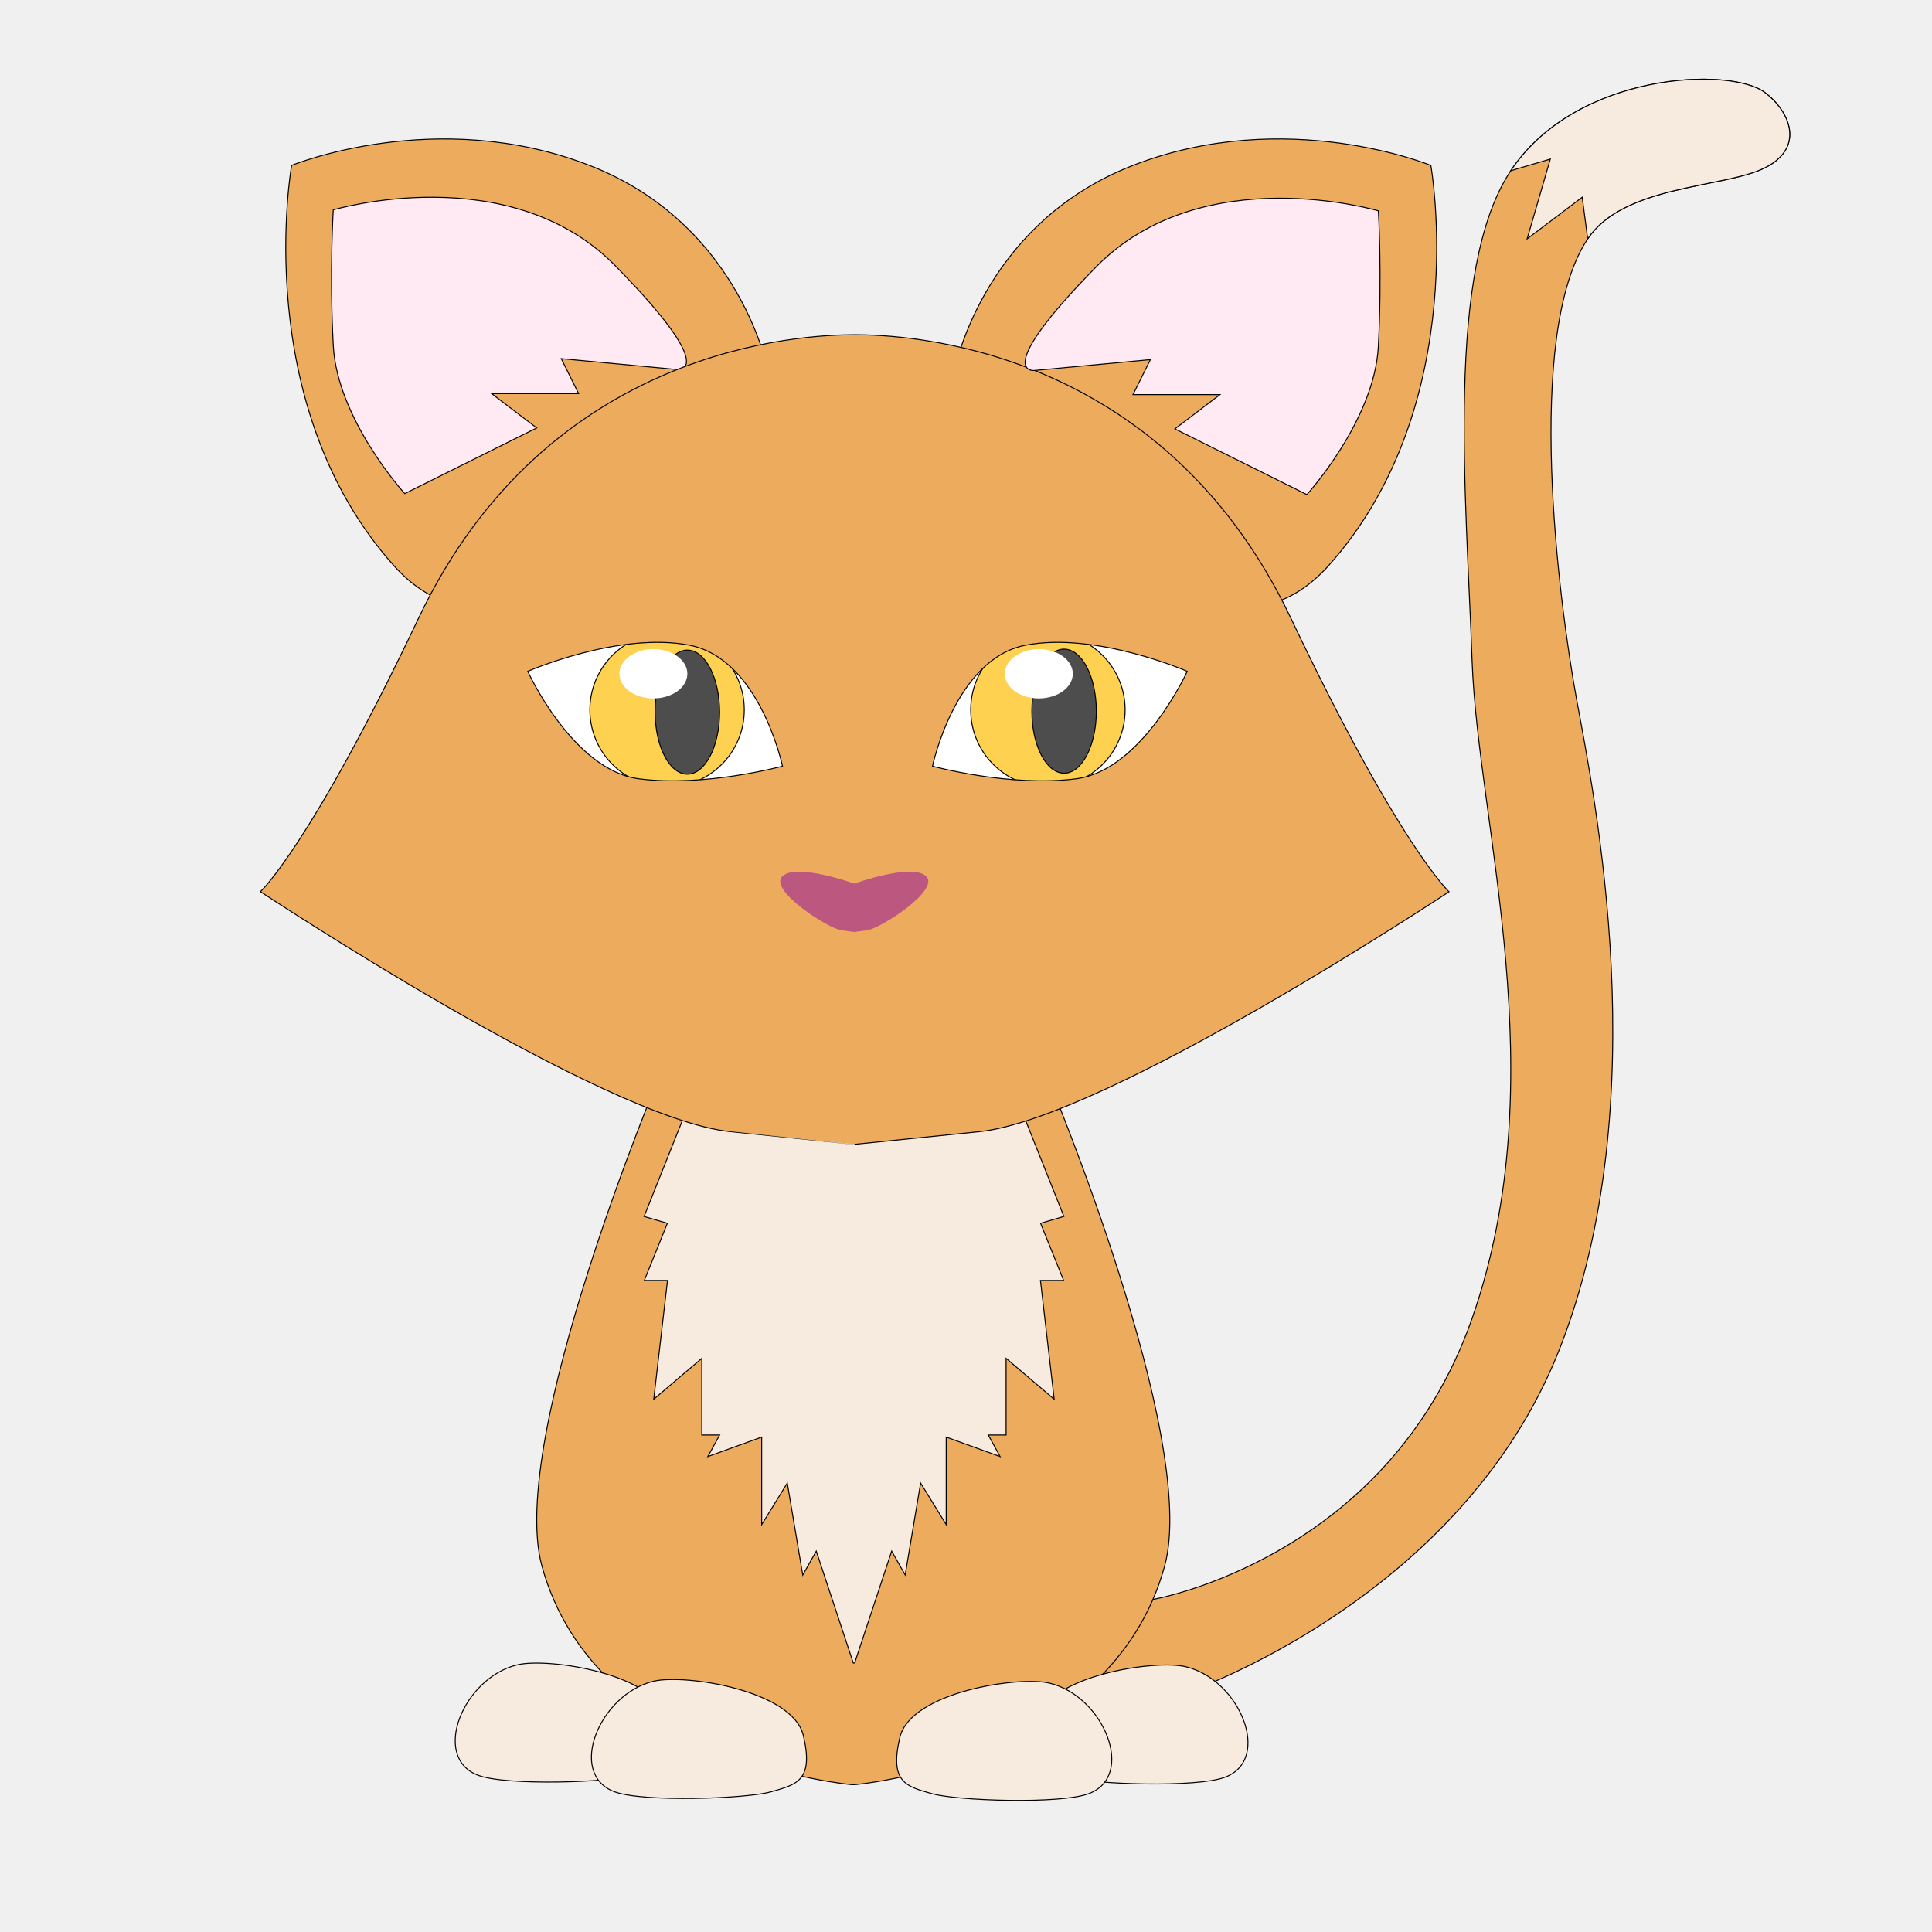
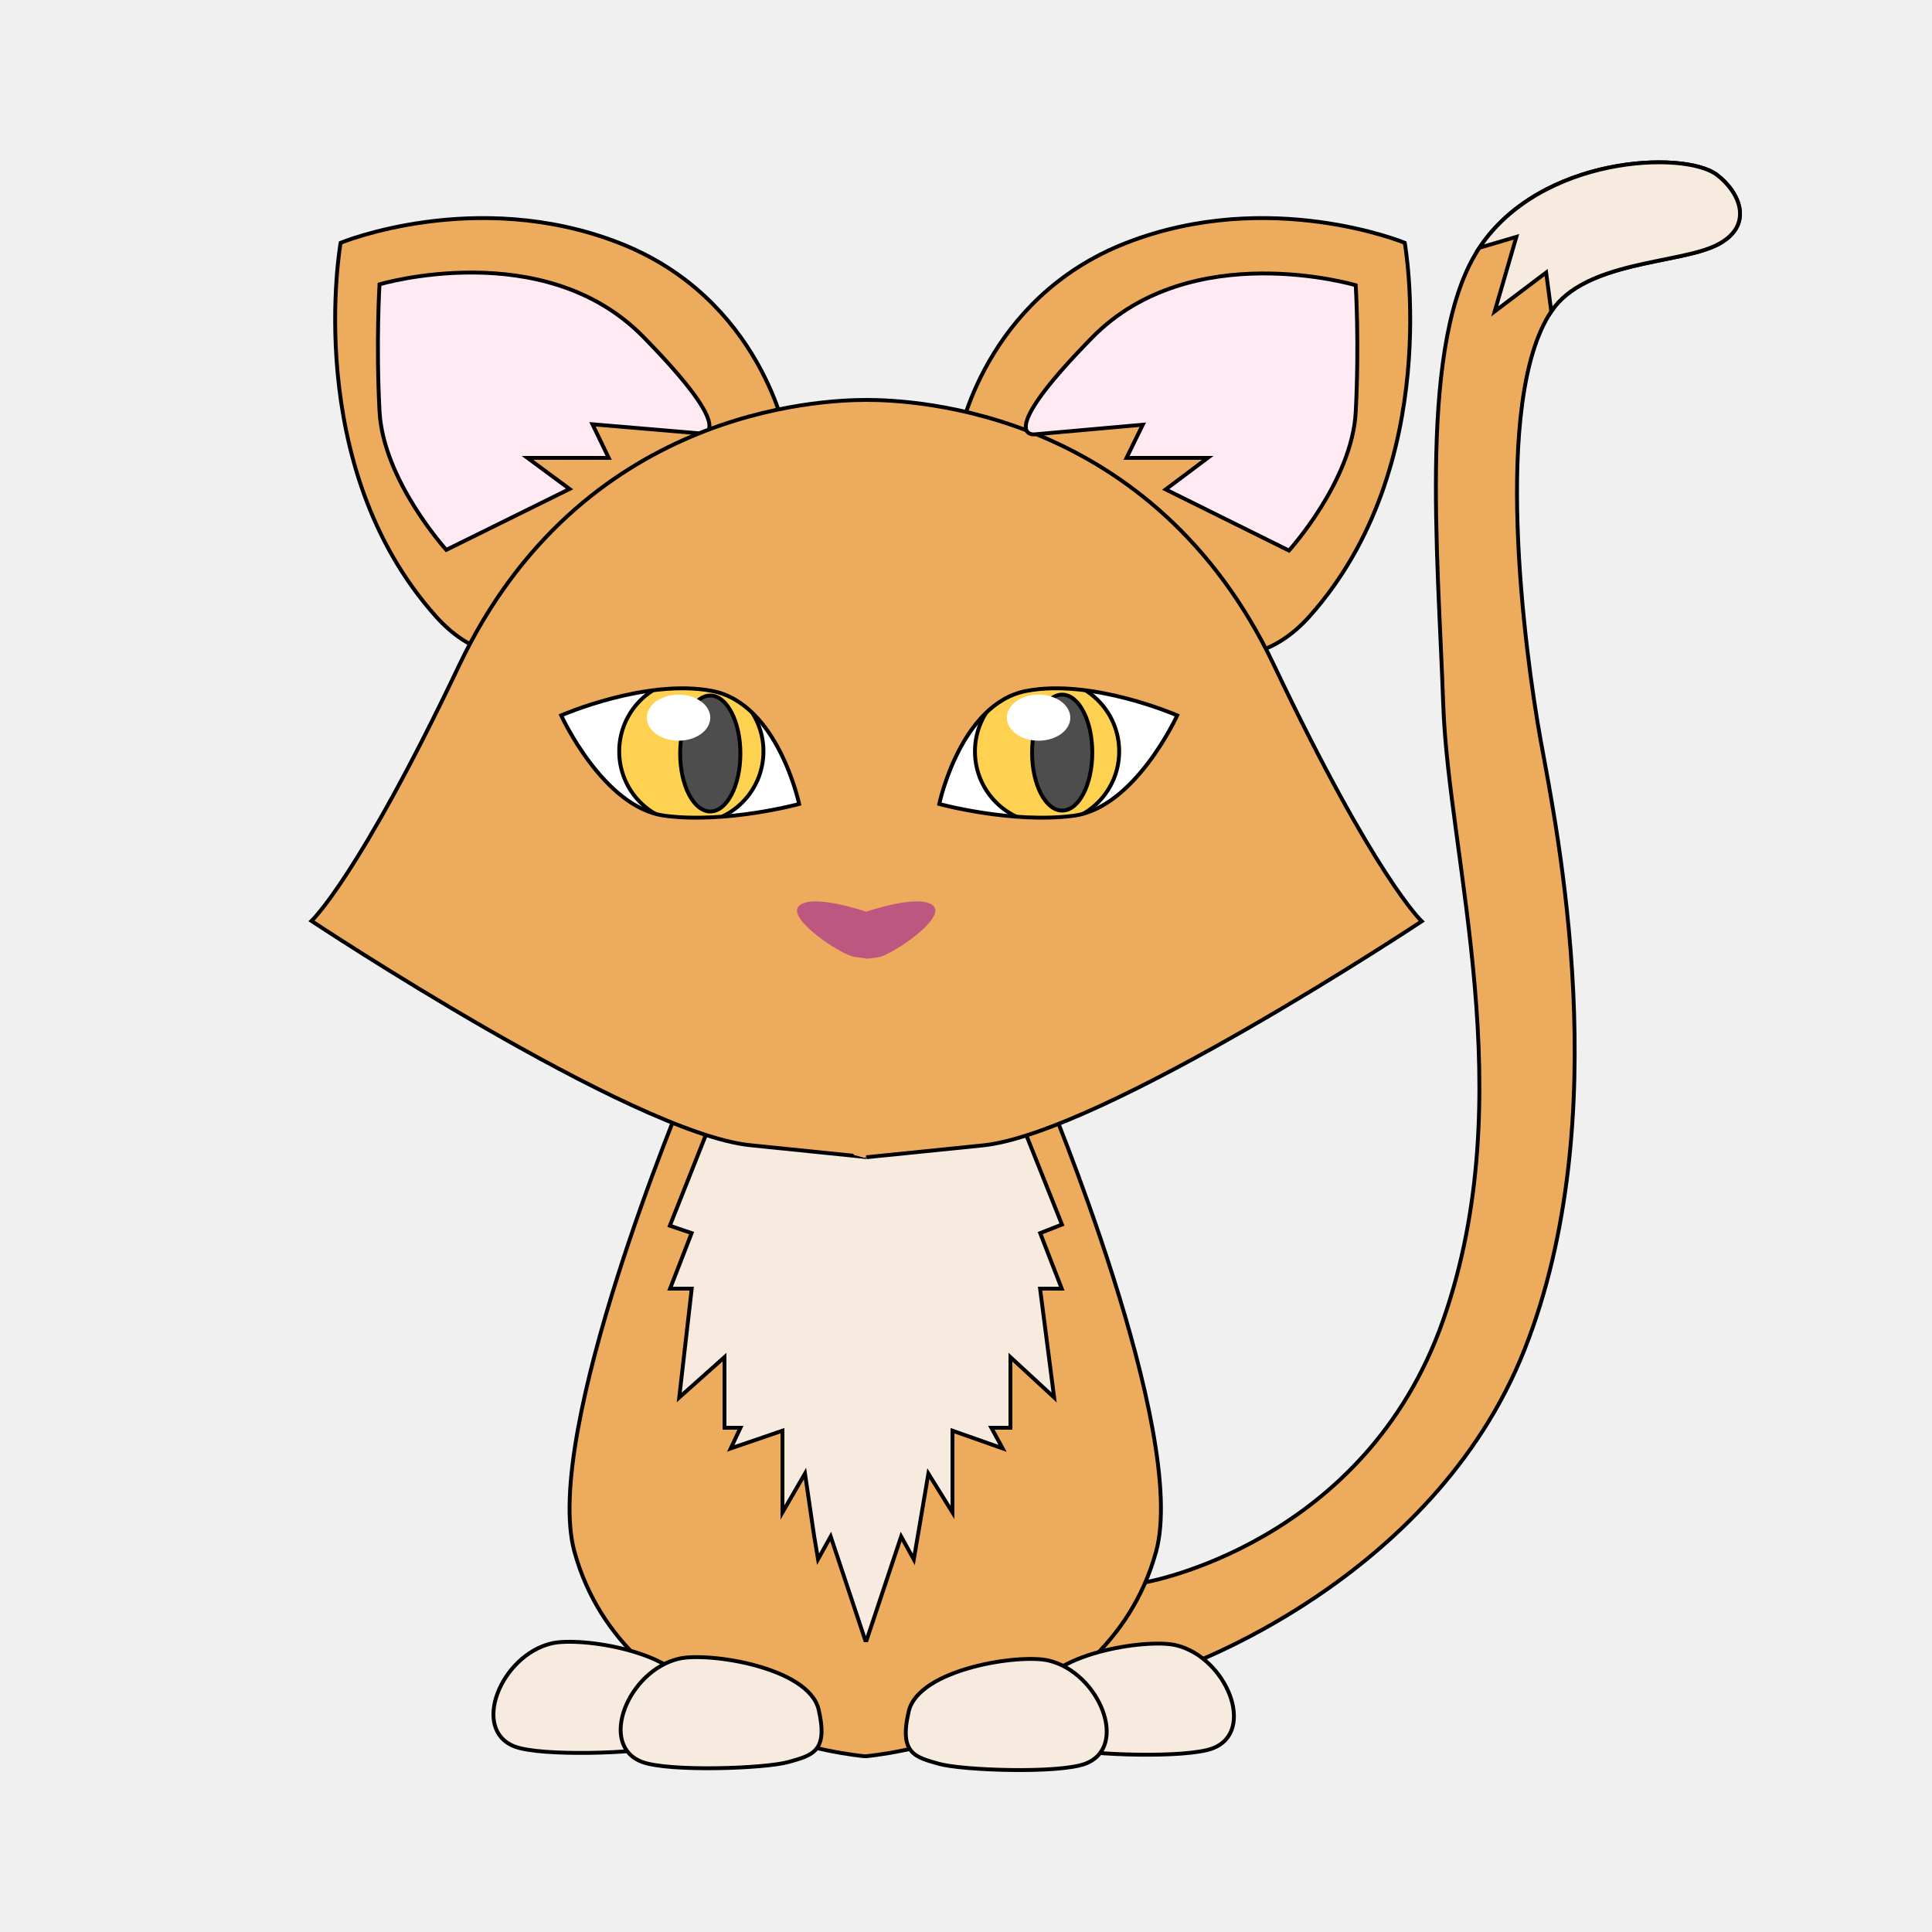
- <svg xmlns="http://www.w3.org/2000/svg" xmlns:xlink="http://www.w3.org/1999/xlink" version="1.1" id="Layer_1" x="0px" y="0px" width="2000px" height="2000px" viewBox="0 0 2000 2000" enable-background="new 0 0 2000 2000" xml:space="preserve">
-   <path fill="#EDAB5D" stroke="#000000" stroke-miterlimit="10" d="M1193.498,1655.73c0,0,243.377-41.852,330.386-290.877  s6.001-510.051,0-681.068s-27.933-405.041,40.039-507.051s226.987-108.011,262.991-81.008c25.963,19.472,42.004,57.006,0,78.008  s-145.941,17.413-183.341,73.512c-66.006,99.01-29.681,376.955-11.679,475.754s84.008,416.831-18.002,674.856  s-384.865,354.035-384.865,354.035l-131.852-30.271l100.93-77.255" />
-   <path fill="#F7EADF" stroke="#000000" stroke-miterlimit="10" d="M1563.923,176.734c67.972-102.01,226.987-108.011,262.991-81.008  c25.963,19.472,42.004,57.006,0,78.008s-145.941,17.413-183.341,73.512l-5.68-43.07l-57.006,43.07l24.003-82.622L1563.923,176.734z" />
-   <path fill="#EDAB5D" stroke="#000000" stroke-miterlimit="10" d="M1481.203,171.236c0,0,44.062,246.746-105.748,414.182  C1225.645,752.852,986.83,388.527,986.83,388.527s27.315-155.605,185.939-217.291  C1331.393,109.55,1481.203,171.236,1481.203,171.236z" />
-   <path fill="#EDAB5D" stroke="#000000" stroke-miterlimit="10" d="M301.875,171.236c0,0-44.062,246.746,105.749,414.182  c149.81,167.435,388.625-196.891,388.625-196.891s-27.316-155.605-185.94-217.291C451.685,109.55,301.875,171.236,301.875,171.236z" />
-   <path fill="#EDAB5D" stroke="#000000" stroke-miterlimit="10" d="M1083.609,1113c0,0,158.227,376.281,122,508.25  c-56,204-321,226.25-321,226.25H882c0,0-265-22.25-321-226.25c-36.227-131.969,122-508.125,122-508.125" />
-   <polyline fill="#F7EADF" stroke="#000000" stroke-miterlimit="10" points="1053.555,1139.5 1101.305,1259.24 1077.18,1266.328   1101.055,1325.5 1077.055,1325.5 1091.277,1448.486 1041.5,1406.155 1041.5,1485.5 1023.055,1485.5 1035.277,1507.821   979.5,1487.681 979.5,1578.265 953.027,1535.237 941.453,1604.124 937.048,1630.35 923.051,1605.723 884.748,1721.5 883.305,1721.5   845,1605.723 831,1630.492 826.588,1604.194 815,1535.272 788.5,1578.265 788.5,1487.681 732.75,1507.821 745,1485.5 726.5,1485.5   726.5,1406.155 676.75,1448.486 691,1325.5 667,1325.5 690.875,1266.328 666.75,1259.316 714.5,1139.538 " />
-   <path fill="#FFE9F2" stroke="#000000" stroke-miterlimit="10" d="M345,217.25c0,0,182-54.125,292,57.875  s64.179,107.41,64.179,107.41L581,371.281l18,36.219h-90l46.609,35.5L419,511c0,0-70-76.824-74-153.412S345,217.25,345,217.25z" />
-   <path fill="#EDAB5D" stroke="#000000" stroke-miterlimit="10" d="M884.615,1184.615c0,0,0,0,128.91-13.094  C1145.68,1158.099,1500,923.152,1500,923.152s-51.751-47.692-163.704-283.228C1201.875,357.112,937.484,346.5,884.615,346.5H885  c-52.87,0-317.259,10.612-451.681,293.424C321.366,875.46,269.616,923.058,269.616,923.058s354.319,234.994,486.474,248.417  C885,1184.568,885,1184.592,885,1184.592L884.615,1184.615z" />
-   <path fill="#FFE9F2" stroke="#000000" stroke-miterlimit="10" d="M1426.865,218.25c0,0-182-54.125-292,57.875  s-64.179,107.41-64.179,107.41l120.179-11.253l-18,36.219h90l-46.609,35.5l136.609,68c0,0,70-76.824,74-153.412  S1426.865,218.25,1426.865,218.25z" />
+ <svg xmlns="http://www.w3.org/2000/svg" xmlns:xlink="http://www.w3.org/1999/xlink" version="1.1" id="Layer_1" x="0px" y="0px" width="500px" height="500px" viewBox="0 0 500 500" enable-background="new 0 0 500 500" xml:space="preserve">
+   <path fill="#EDAB5D" stroke="#000000" stroke-miterlimit="10" d="M296.365,409.506c0,0,56.833-9.772,77.152-67.927  c20.318-58.153,1.402-119.109,0-159.046c-1.4-39.937-6.523-94.587,9.351-118.409c15.873-23.822,53.007-25.223,61.414-18.917  c6.063,4.547,9.809,13.312,0,18.216c-9.809,4.905-34.081,4.067-42.814,17.167c-15.413,23.121-6.93,88.028-2.727,111.1  c4.203,23.071,19.617,97.339-4.203,157.594c-23.822,60.256-89.876,82.677-89.876,82.677l-30.791-7.069l23.569-18.04" />
+   <path fill="#F7EADF" stroke="#000000" stroke-miterlimit="10" d="M382.868,64.125c15.873-23.822,53.007-25.223,61.414-18.917  c6.063,4.547,9.809,13.312,0,18.216c-9.809,4.905-34.081,4.067-42.814,17.167l-1.326-10.058L386.83,80.591l5.605-19.295  L382.868,64.125z" />
+   <path fill="#EDAB5D" stroke="#000000" stroke-miterlimit="10" d="M363.551,62.84c0,0,10.29,57.621-24.693,96.722  c-34.985,39.1-90.755-45.979-90.755-45.979s6.379-36.337,43.421-50.743C328.566,48.435,363.551,62.84,363.551,62.84z" />
+   <path fill="#EDAB5D" stroke="#000000" stroke-miterlimit="10" d="M88.149,62.84c0,0-10.29,57.621,24.694,96.722  c34.984,39.1,90.753-45.979,90.753-45.979s-6.379-36.337-43.421-50.743C123.134,48.435,88.149,62.84,88.149,62.84z" />
+   <path fill="#EDAB5D" stroke="#000000" stroke-miterlimit="10" d="M270.703,282.766c0,0,36.949,87.976,28.49,118.793  c-13.078,47.64-74.961,52.941-74.961,52.941h-0.609c0,0-61.884-5.302-74.962-52.941c-8.459-30.817,28.49-118.711,28.49-118.711" />
+   <polyline fill="#F7EADF" stroke="#000000" stroke-miterlimit="10" points="263.685,288.953 274.835,316.916 269.201,319.127   274.777,333.5 269.173,333.5 272.809,361.664 261.5,351.225 261.5,369.5 256.562,369.5 259.471,374.84 246.5,370.263 246.5,391.416   240.264,381.367 237.534,397.454 236.49,403.579 233.216,397.646 224.264,424.5 223.927,424.5 214.982,397.646 211.712,403.521   210.682,397.426 208.332,381.354 202.5,391.416 202.5,370.263 189.125,374.84 191.629,369.5 187.5,369.5 187.5,351.225   175.787,361.664 179.019,333.5 173.414,333.5 178.99,319.127 173.356,317.211 184.507,289.103 " />
+   <path fill="#FFE9F2" stroke="#000000" stroke-miterlimit="10" d="M98.22,73.585c0,0,42.501-12.639,68.189,13.516  c25.688,26.155,14.987,25.083,14.987,25.083l-28.065-2.385l4.203,8.701h-21.017l10.885,8.047L115.5,142.305  c0,0-16.346-18.001-17.281-35.886C97.286,88.534,98.22,73.585,98.22,73.585z" />
+   <path fill="#EDAB5D" stroke="#000000" stroke-miterlimit="10" d="M224.233,299.489c0,0,0,0,30.104-3.058  c30.86-3.135,113.604-58,113.604-58s-12.087-11.272-38.229-66.275C298.32,106.112,236.579,103.5,224.233,103.5h0.089  c-12.346,0-74.087,2.612-105.478,68.656c-26.144,55.003-38.229,66.186-38.229,66.186s82.742,54.91,113.604,58.045  c30.104,3.057,30.104,3.08,30.104,3.08L224.233,299.489z" />
+   <path fill="#FFE9F2" stroke="#000000" stroke-miterlimit="10" d="M350.861,73.82c0,0-42.501-12.64-68.188,13.515  c-25.688,26.155-14.987,25.083-14.987,25.083l28.064-2.501l-4.204,8.584h21.018l-10.884,8.164l31.901,15.816  c0,0,16.347-17.972,17.28-35.857C351.795,88.738,350.861,73.82,350.861,73.82z" />
  <g>
-     <path fill="#F7EADF" stroke="#000000" stroke-miterlimit="10" d="M495.042,1837.8c-49.109-18.416-15.684-101.022,40.593-114.399   c32.313-7.682,143.922,9.226,154.993,56.277c11.071,47.051-7.38,50.741-33.212,58.122S524.565,1848.871,495.042,1837.8z" />
-     <path fill="#F7EADF" stroke="#000000" stroke-miterlimit="10" d="M636.042,1854.8c-49.109-18.416-15.684-101.022,40.593-114.399   c32.313-7.682,143.922,9.226,154.993,56.277c11.071,47.051-7.38,50.741-33.212,58.122S665.565,1865.871,636.042,1854.8z" />
+     <path fill="#F7EADF" stroke="#000000" stroke-miterlimit="10" d="M133.259,452.023c-11.469-4.301-3.663-23.591,9.479-26.715   c7.546-1.793,33.609,2.154,36.195,13.143c2.585,10.987-1.724,11.849-7.756,13.572C165.144,453.747,140.152,454.609,133.259,452.023   z" />
+     <path fill="#F7EADF" stroke="#000000" stroke-miterlimit="10" d="M166.186,455.993c-11.469-4.301-3.663-23.591,9.479-26.714   c7.545-1.794,33.609,2.153,36.194,13.141c2.585,10.988-1.724,11.85-7.756,13.573S173.079,458.58,166.186,455.993z" />
  </g>
  <g>
    <defs>
-       <path id="SVGID_1_" d="M965.324,793.153c0,0,23.344-111.092,96.322-125.249c72.977-14.157,167.381,27.059,167.381,27.059    s-46.562,102.204-114.724,111.201C1046.142,815.159,965.324,793.153,965.324,793.153z" />
+       <path id="SVGID_1_" d="M243.08,208.073c0,0,5.451-25.943,22.494-29.249c17.042-3.306,39.088,6.319,39.088,6.319    s-10.874,23.867-26.791,25.968C261.953,213.212,243.08,208.073,243.08,208.073z" />
    </defs>
    <use xlink:href="#SVGID_1_" overflow="visible" fill="#FFFFFF" />
    <clipPath id="SVGID_2_">
      <use xlink:href="#SVGID_1_" overflow="visible" />
    </clipPath>
-     <circle clip-path="url(#SVGID_2_)" fill="#FFD150" stroke="#000000" stroke-miterlimit="10" cx="1084.794" cy="734.863" r="79.923" />
+     <circle clip-path="url(#SVGID_2_)" fill="#FFD150" stroke="#000000" stroke-miterlimit="10" cx="270.979" cy="194.461" r="18.664" />
    <use xlink:href="#SVGID_1_" overflow="visible" fill="none" stroke="#000000" stroke-miterlimit="10" />
  </g>
  <g>
    <defs>
-       <path id="SVGID_3_" d="M810.027,793.153c0,0-23.344-111.092-96.322-125.249c-72.977-14.157-167.381,27.059-167.381,27.059    s46.562,102.204,114.724,111.201C729.21,815.159,810.027,793.153,810.027,793.153z" />
+       <path id="SVGID_3_" d="M206.814,208.073c0,0-5.451-25.943-22.493-29.249c-17.042-3.306-39.087,6.319-39.087,6.319    s10.873,23.867,26.791,25.968C187.942,213.212,206.814,208.073,206.814,208.073z" />
    </defs>
    <use xlink:href="#SVGID_3_" overflow="visible" fill="#FFFFFF" />
    <clipPath id="SVGID_4_">
      <use xlink:href="#SVGID_3_" overflow="visible" />
    </clipPath>
-     <circle clip-path="url(#SVGID_4_)" fill="#FFD150" stroke="#000000" stroke-miterlimit="10" cx="690.557" cy="734.863" r="79.923" />
+     <circle clip-path="url(#SVGID_4_)" fill="#FFD150" stroke="#000000" stroke-miterlimit="10" cx="178.916" cy="194.461" r="18.664" />
    <use xlink:href="#SVGID_3_" overflow="visible" fill="none" stroke="#000000" stroke-miterlimit="10" />
  </g>
-   <ellipse fill="#4D4D4D" stroke="#000000" stroke-miterlimit="10" cx="711.549" cy="737.207" rx="33.373" ry="64.248" />
-   <ellipse fill="#4D4D4D" stroke="#000000" stroke-miterlimit="10" cx="1101.549" cy="736.207" rx="33.373" ry="64.248" />
-   <ellipse fill="#FFFFFF" cx="676.394" cy="697.479" rx="35.155" ry="25.521" />
-   <ellipse fill="#FFFFFF" cx="1075.394" cy="697.479" rx="35.155" ry="25.521" />
-   <path fill="#BC5780" d="M883.696,964.875c0,0,0,0,14-1.875s76-41.937,60.973-55.937S883.696,915,883.696,915H885  c0,0-59.945-21.937-74.973-7.937S857,961.156,871,963.031s14,1.859,14,1.859" />
+   <ellipse fill="#4D4D4D" stroke="#000000" stroke-miterlimit="10" cx="183.818" cy="195.008" rx="7.793" ry="15.003" />
+   <ellipse fill="#4D4D4D" stroke="#000000" stroke-miterlimit="10" cx="274.892" cy="194.774" rx="7.793" ry="15.004" />
+   <ellipse fill="#FFFFFF" cx="175.608" cy="185.731" rx="8.209" ry="5.96" />
+   <ellipse fill="#FFFFFF" cx="268.784" cy="185.731" rx="8.21" ry="5.96" />
+   <path fill="#BC5780" d="M224.019,248.175c0,0,0,0,3.27-0.438c3.27-0.438,17.747-10.057,14.238-13.326  c-3.509-3.27-17.508,1.59-17.508,1.59h0.304c0,0-13.999-4.859-17.508-1.59c-3.509,3.27,10.969,12.765,14.239,13.202  s3.27,0.5,3.27,0.5" />
  <g>
-     <path fill="#F7EADF" stroke="#000000" stroke-miterlimit="10" d="M1268.092,1839.8c49.109-18.416,15.684-101.022-40.593-114.399   c-32.313-7.682-143.922,9.226-154.993,56.277c-11.07,47.051,7.381,50.741,33.213,58.122S1238.57,1850.871,1268.092,1839.8z" />
-     <path fill="#F7EADF" stroke="#000000" stroke-miterlimit="10" d="M1127.092,1856.8c49.109-18.416,15.684-101.022-40.593-114.399   c-32.313-7.682-143.922,9.226-154.993,56.277c-11.07,47.051,7.381,50.741,33.213,58.122S1097.57,1867.871,1127.092,1856.8z" />
+     <path fill="#F7EADF" stroke="#000000" stroke-miterlimit="10" d="M313.784,452.491c11.469-4.302,3.662-23.592-9.479-26.715   c-7.546-1.794-33.609,2.153-36.194,13.142c-2.585,10.987,1.724,11.849,7.756,13.573   C281.898,454.214,306.891,455.076,313.784,452.491z" />
+     <path fill="#F7EADF" stroke="#000000" stroke-miterlimit="10" d="M280.857,456.461c11.469-4.302,3.662-23.592-9.479-26.715   c-7.546-1.794-33.609,2.153-36.194,13.142c-2.586,10.987,1.723,11.849,7.756,13.573   C248.972,458.184,273.963,459.047,280.857,456.461z" />
  </g>
</svg>
